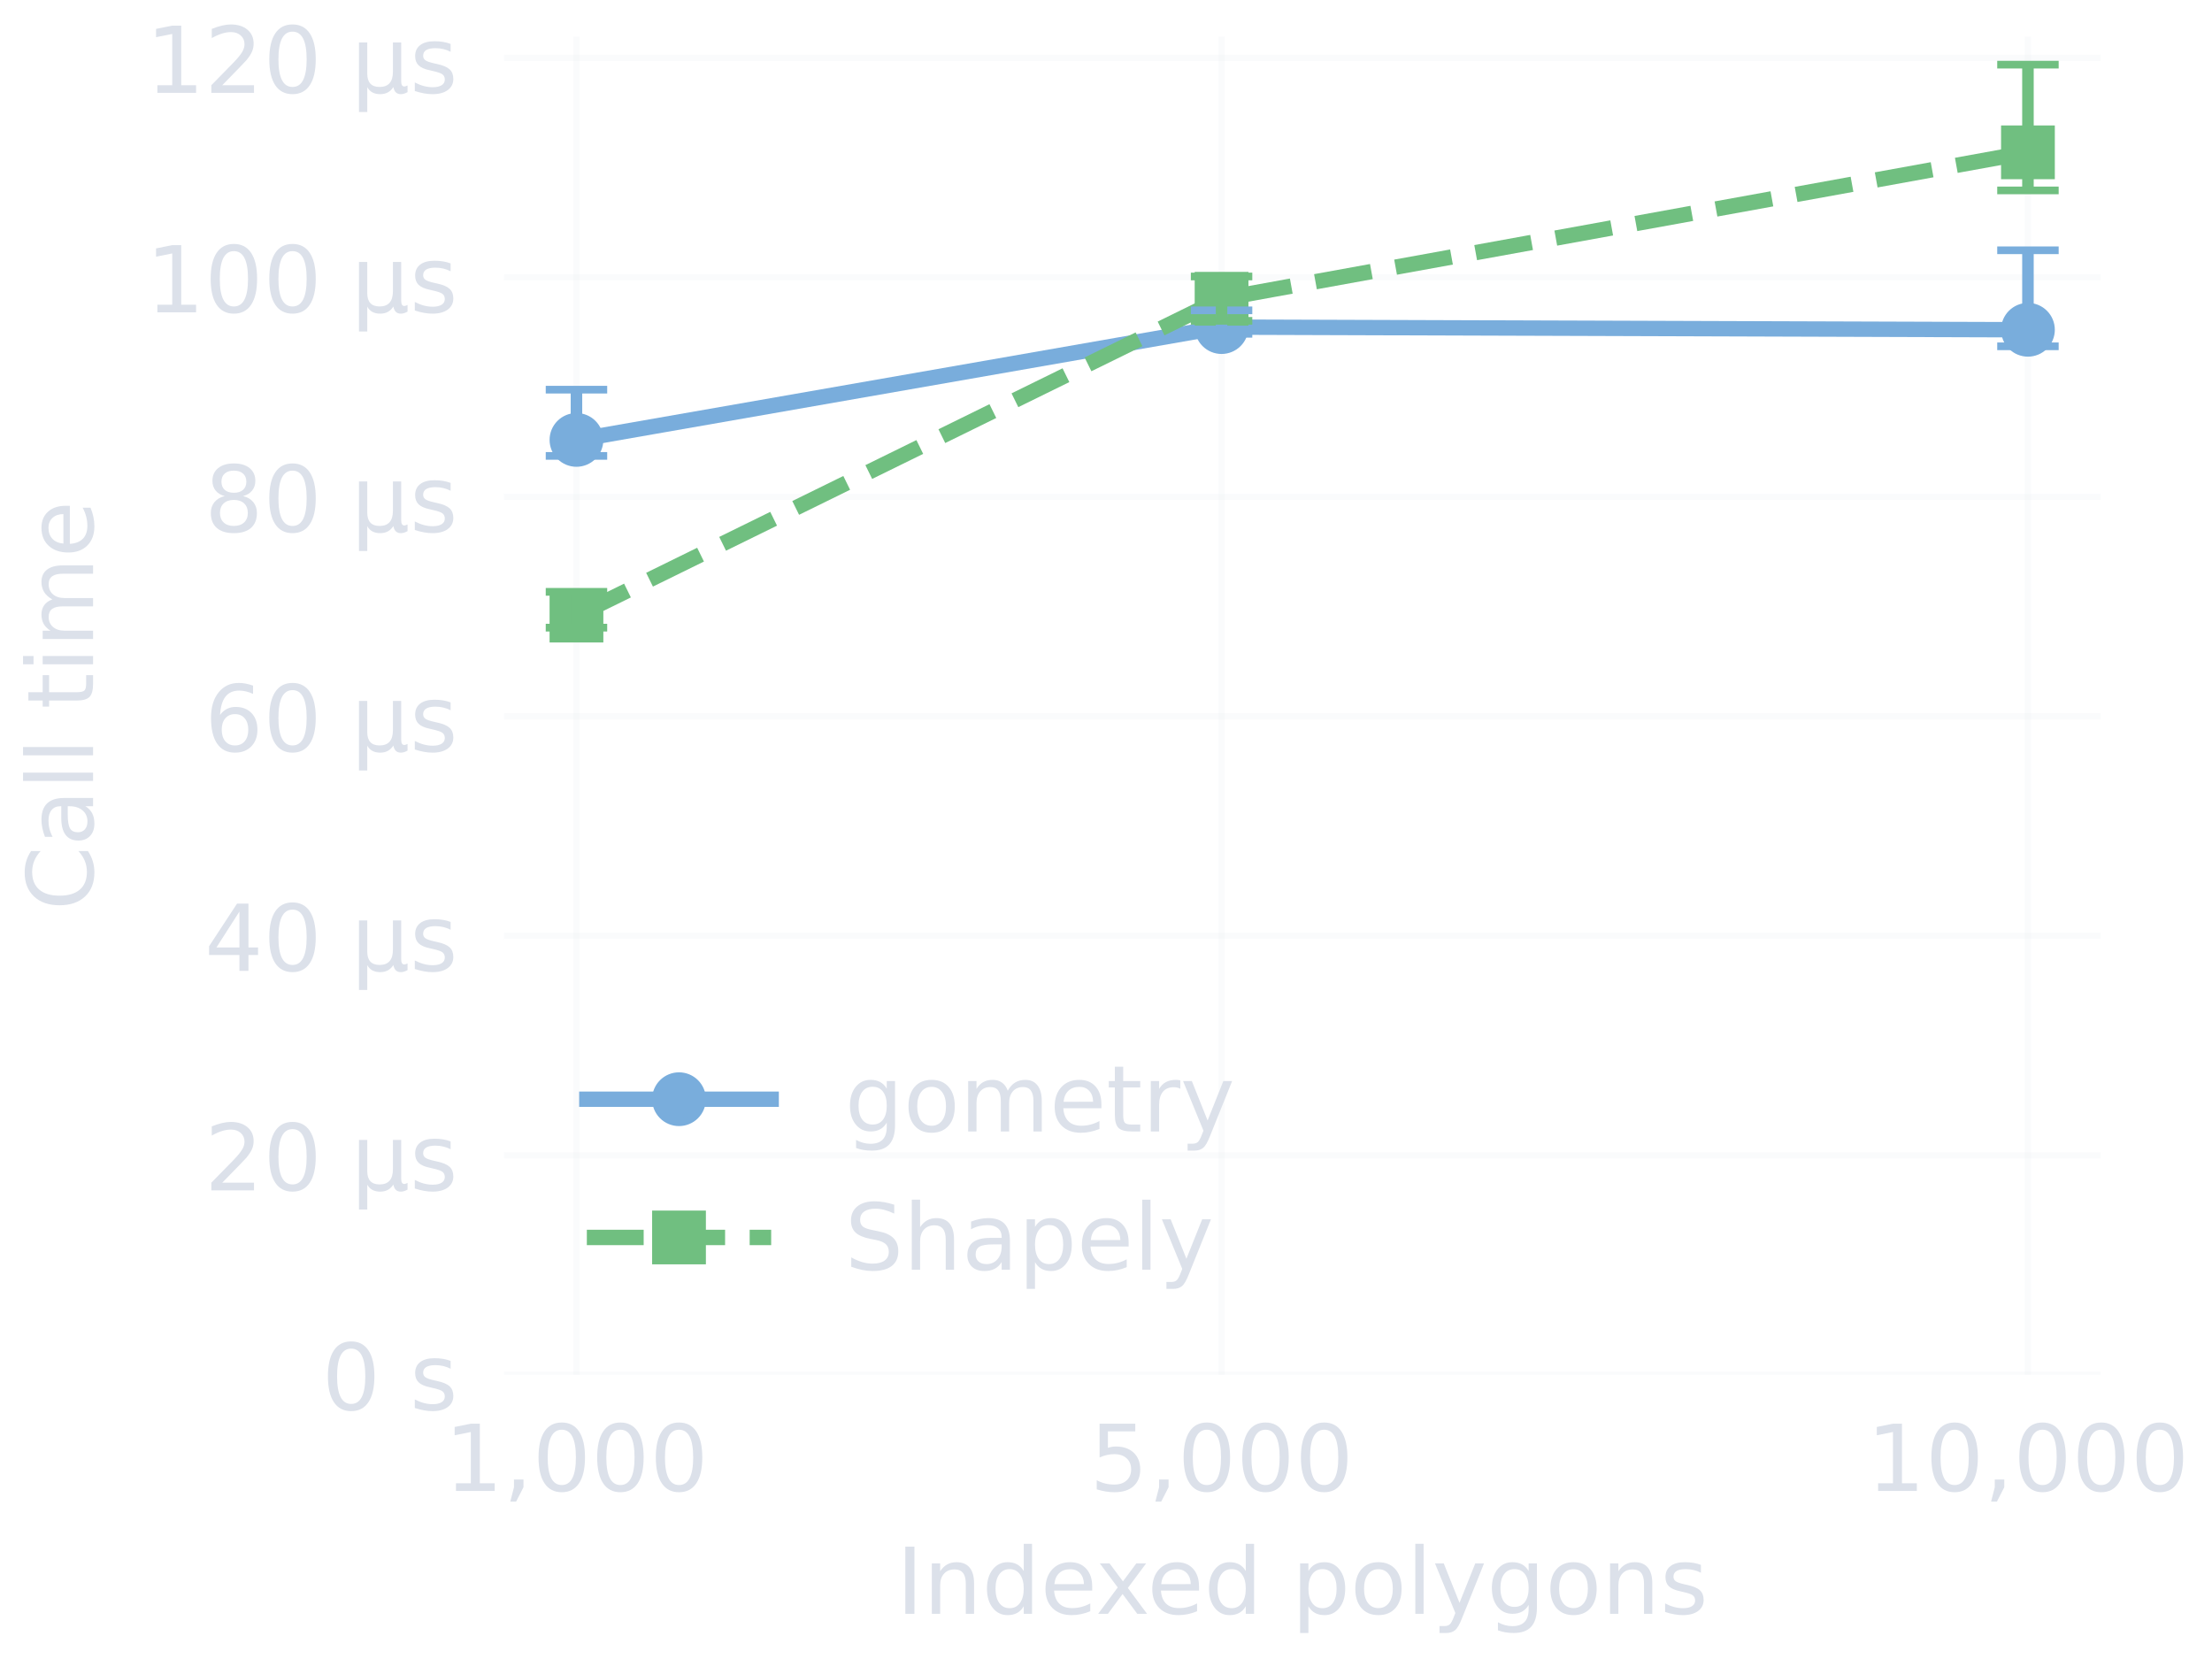
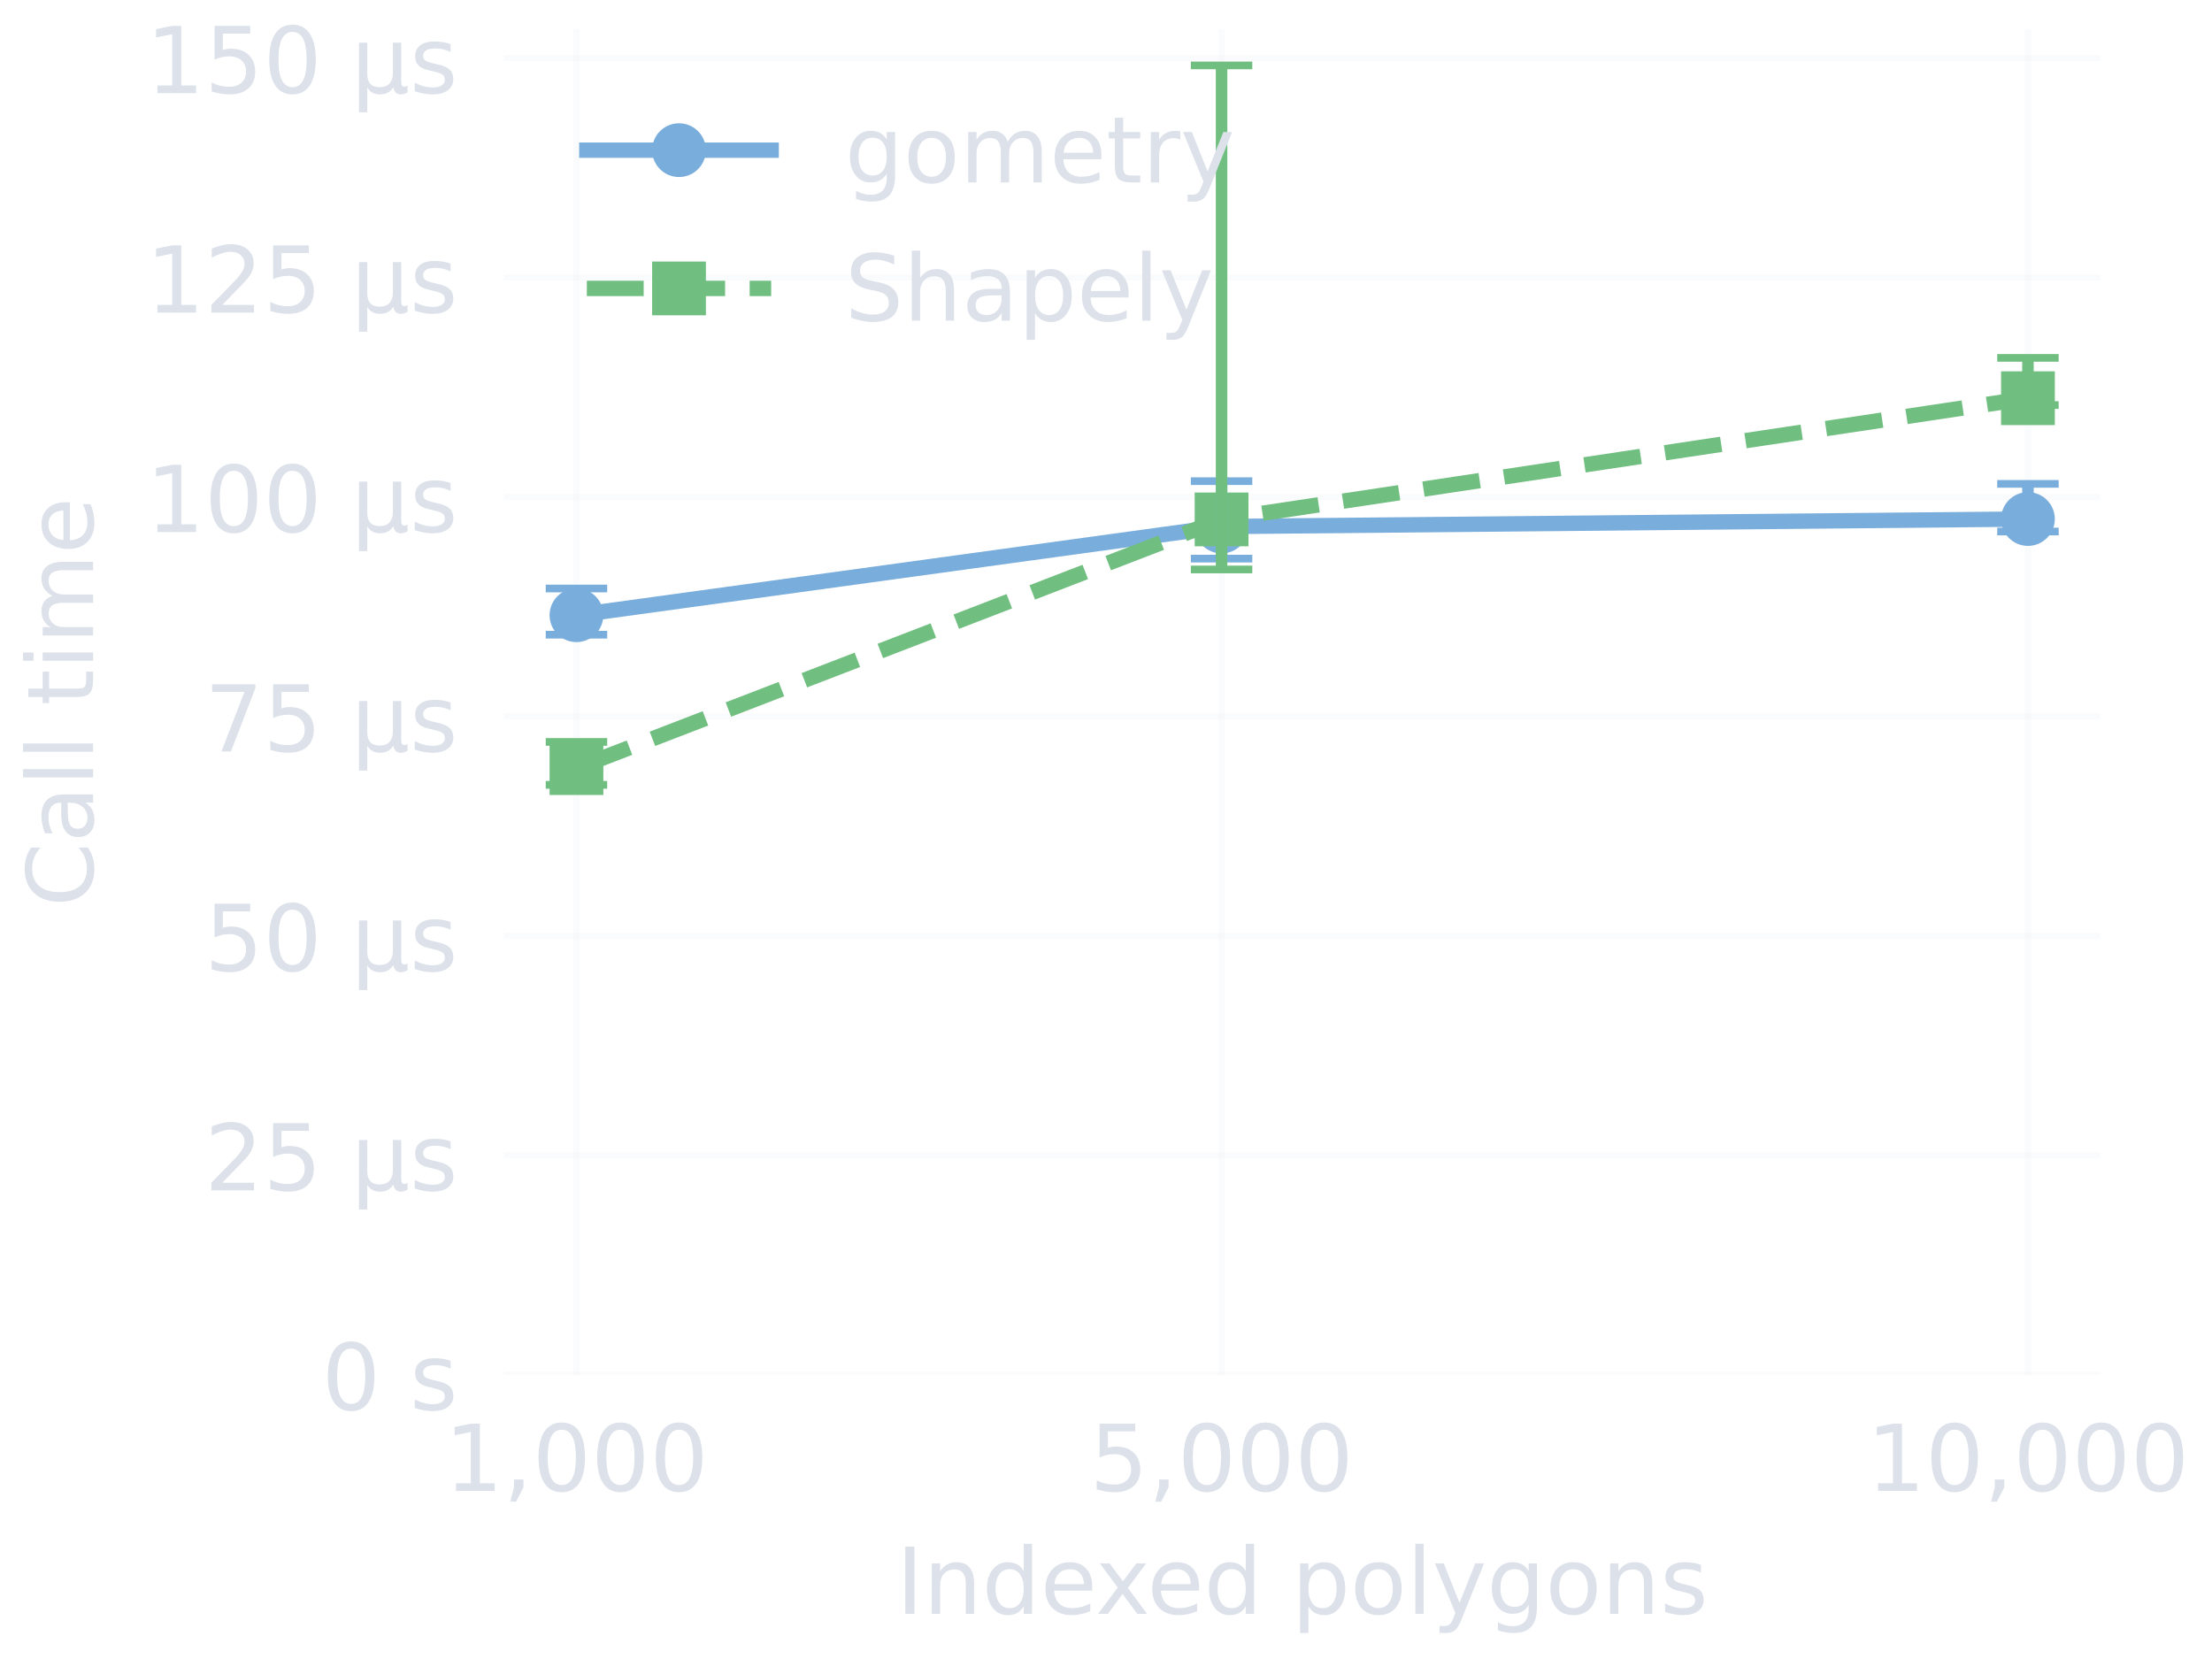
<svg xmlns="http://www.w3.org/2000/svg" xmlns:xlink="http://www.w3.org/1999/xlink" width="288pt" height="216pt" viewBox="0 0 288 216" version="1.1">
  <defs>
    <style type="text/css">*{stroke-linejoin: round; stroke-linecap: butt}</style>
  </defs>
  <g id="figure_1">
    <g id="patch_1">
      <path d="M 0 216 L 288 216 L 288 0 L 0 0 L 0 216 z " style="fill: none" />
    </g>
    <g id="axes_1">
      <g id="patch_2">
-         <path d="M 65.606 178.999 L 273.485 178.999 L 273.485 4.752 L 65.606 4.752 L 65.606 178.999 z " style="fill: none" />
+         <path d="M 65.606 178.999 L 273.485 178.999 L 273.485 3.833 L 65.606 3.833 L 65.606 178.999 z " style="fill: none" />
      </g>
      <g id="matplotlib.axis_1">
        <g id="xtick_1">
          <g id="line2d_1">
-             <path d="M 75.055 178.999 L 75.055 4.752 " clip-path="url(#pf266d8377e)" style="fill: none; stroke: #dce1ea; stroke-opacity: 0.16; stroke-width: 0.8; stroke-linecap: square" />
+             <path d="M 75.055 178.999 L 75.055 3.833 " clip-path="url(#p532fdcfb45)" style="fill: none; stroke: #dce1ea; stroke-opacity: 0.16; stroke-width: 0.8; stroke-linecap: square" />
          </g>
          <g id="line2d_2" />
          <g id="text_1">
            <g style="fill: #dce1ea" transform="translate(57.87833 194.116) scale(0.12 -0.12)">
              <defs>
                <path id="DejaVuSans-14" d="M 794 531 L 1825 531 L 1825 4091 L 703 3866 L 703 4441 L 1819 4666 L 2450 4666 L 2450 531 L 3481 531 L 3481 0 L 794 0 L 794 531 z " transform="scale(0.015625)" />
                <path id="DejaVuSans-f" d="M 750 794 L 1409 794 L 1409 256 L 897 -744 L 494 -744 L 750 256 L 750 794 z " transform="scale(0.015625)" />
                <path id="DejaVuSans-13" d="M 2034 4250 Q 1547 4250 1301 3770 Q 1056 3291 1056 2328 Q 1056 1369 1301 889 Q 1547 409 2034 409 Q 2525 409 2770 889 Q 3016 1369 3016 2328 Q 3016 3291 2770 3770 Q 2525 4250 2034 4250 z M 2034 4750 Q 2819 4750 3233 4129 Q 3647 3509 3647 2328 Q 3647 1150 3233 529 Q 2819 -91 2034 -91 Q 1250 -91 836 529 Q 422 1150 422 2328 Q 422 3509 836 4129 Q 1250 4750 2034 4750 z " transform="scale(0.015625)" />
              </defs>
              <use xlink:href="#DejaVuSans-14" />
              <use xlink:href="#DejaVuSans-f" transform="translate(63.625 0)" />
              <use xlink:href="#DejaVuSans-13" transform="translate(95.40625 0)" />
              <use xlink:href="#DejaVuSans-13" transform="translate(159.0312 0)" />
              <use xlink:href="#DejaVuSans-13" transform="translate(222.6562 0)" />
            </g>
          </g>
        </g>
        <g id="xtick_2">
          <g id="line2d_3">
-             <path d="M 159.047 178.999 L 159.047 4.752 " clip-path="url(#pf266d8377e)" style="fill: none; stroke: #dce1ea; stroke-opacity: 0.16; stroke-width: 0.8; stroke-linecap: square" />
+             <path d="M 159.047 178.999 L 159.047 3.833 " clip-path="url(#p532fdcfb45)" style="fill: none; stroke: #dce1ea; stroke-opacity: 0.16; stroke-width: 0.8; stroke-linecap: square" />
          </g>
          <g id="line2d_4" />
          <g id="text_2">
            <g style="fill: #dce1ea" transform="translate(141.8696 194.116) scale(0.12 -0.12)">
              <defs>
                <path id="DejaVuSans-18" d="M 691 4666 L 3169 4666 L 3169 4134 L 1269 4134 L 1269 2991 Q 1406 3038 1543 3061 Q 1681 3084 1819 3084 Q 2600 3084 3056 2656 Q 3513 2228 3513 1497 Q 3513 744 3044 326 Q 2575 -91 1722 -91 Q 1428 -91 1123 -41 Q 819 9 494 109 L 494 744 Q 775 591 1075 516 Q 1375 441 1709 441 Q 2250 441 2565 725 Q 2881 1009 2881 1497 Q 2881 1984 2565 2268 Q 2250 2553 1709 2553 Q 1456 2553 1204 2497 Q 953 2441 691 2322 L 691 4666 z " transform="scale(0.015625)" />
              </defs>
              <use xlink:href="#DejaVuSans-18" />
              <use xlink:href="#DejaVuSans-f" transform="translate(63.625 0)" />
              <use xlink:href="#DejaVuSans-13" transform="translate(95.40625 0)" />
              <use xlink:href="#DejaVuSans-13" transform="translate(159.0312 0)" />
              <use xlink:href="#DejaVuSans-13" transform="translate(222.6562 0)" />
            </g>
          </g>
        </g>
        <g id="xtick_3">
          <g id="line2d_5">
-             <path d="M 264.036 178.999 L 264.036 4.752 " clip-path="url(#pf266d8377e)" style="fill: none; stroke: #dce1ea; stroke-opacity: 0.16; stroke-width: 0.8; stroke-linecap: square" />
+             <path d="M 264.036 178.999 L 264.036 3.833 " clip-path="url(#p532fdcfb45)" style="fill: none; stroke: #dce1ea; stroke-opacity: 0.16; stroke-width: 0.8; stroke-linecap: square" />
          </g>
          <g id="line2d_6" />
          <g id="text_3">
            <g style="fill: #dce1ea" transform="translate(243.0413 194.116) scale(0.12 -0.12)">
              <use xlink:href="#DejaVuSans-14" />
              <use xlink:href="#DejaVuSans-13" transform="translate(63.625 0)" />
              <use xlink:href="#DejaVuSans-f" transform="translate(127.25 0)" />
              <use xlink:href="#DejaVuSans-13" transform="translate(159.0312 0)" />
              <use xlink:href="#DejaVuSans-13" transform="translate(222.6562 0)" />
              <use xlink:href="#DejaVuSans-13" transform="translate(286.2812 0)" />
            </g>
          </g>
        </g>
        <g id="text_4">
          <g style="fill: #dce1ea" transform="translate(116.6957 210.1169) scale(0.12 -0.12)">
            <defs>
              <path id="DejaVuSans-2c" d="M 628 4666 L 1259 4666 L 1259 0 L 628 0 L 628 4666 z " transform="scale(0.015625)" />
              <path id="DejaVuSans-51" d="M 3513 2113 L 3513 0 L 2938 0 L 2938 2094 Q 2938 2591 2744 2837 Q 2550 3084 2163 3084 Q 1697 3084 1428 2787 Q 1159 2491 1159 1978 L 1159 0 L 581 0 L 581 3500 L 1159 3500 L 1159 2956 Q 1366 3272 1645 3428 Q 1925 3584 2291 3584 Q 2894 3584 3203 3211 Q 3513 2838 3513 2113 z " transform="scale(0.015625)" />
              <path id="DejaVuSans-47" d="M 2906 2969 L 2906 4863 L 3481 4863 L 3481 0 L 2906 0 L 2906 525 Q 2725 213 2448 61 Q 2172 -91 1784 -91 Q 1150 -91 751 415 Q 353 922 353 1747 Q 353 2572 751 3078 Q 1150 3584 1784 3584 Q 2172 3584 2448 3432 Q 2725 3281 2906 2969 z M 947 1747 Q 947 1113 1208 752 Q 1469 391 1925 391 Q 2381 391 2643 752 Q 2906 1113 2906 1747 Q 2906 2381 2643 2742 Q 2381 3103 1925 3103 Q 1469 3103 1208 2742 Q 947 2381 947 1747 z " transform="scale(0.015625)" />
              <path id="DejaVuSans-48" d="M 3597 1894 L 3597 1613 L 953 1613 Q 991 1019 1311 708 Q 1631 397 2203 397 Q 2534 397 2845 478 Q 3156 559 3463 722 L 3463 178 Q 3153 47 2828 -22 Q 2503 -91 2169 -91 Q 1331 -91 842 396 Q 353 884 353 1716 Q 353 2575 817 3079 Q 1281 3584 2069 3584 Q 2775 3584 3186 3129 Q 3597 2675 3597 1894 z M 3022 2063 Q 3016 2534 2758 2815 Q 2500 3097 2075 3097 Q 1594 3097 1305 2825 Q 1016 2553 972 2059 L 3022 2063 z " transform="scale(0.015625)" />
              <path id="DejaVuSans-5b" d="M 3513 3500 L 2247 1797 L 3578 0 L 2900 0 L 1881 1375 L 863 0 L 184 0 L 1544 1831 L 300 3500 L 978 3500 L 1906 2253 L 2834 3500 L 3513 3500 z " transform="scale(0.015625)" />
              <path id="DejaVuSans-3" transform="scale(0.015625)" />
              <path id="DejaVuSans-53" d="M 1159 525 L 1159 -1331 L 581 -1331 L 581 3500 L 1159 3500 L 1159 2969 Q 1341 3281 1617 3432 Q 1894 3584 2278 3584 Q 2916 3584 3314 3078 Q 3713 2572 3713 1747 Q 3713 922 3314 415 Q 2916 -91 2278 -91 Q 1894 -91 1617 61 Q 1341 213 1159 525 z M 3116 1747 Q 3116 2381 2855 2742 Q 2594 3103 2138 3103 Q 1681 3103 1420 2742 Q 1159 2381 1159 1747 Q 1159 1113 1420 752 Q 1681 391 2138 391 Q 2594 391 2855 752 Q 3116 1113 3116 1747 z " transform="scale(0.015625)" />
              <path id="DejaVuSans-52" d="M 1959 3097 Q 1497 3097 1228 2736 Q 959 2375 959 1747 Q 959 1119 1226 758 Q 1494 397 1959 397 Q 2419 397 2687 759 Q 2956 1122 2956 1747 Q 2956 2369 2687 2733 Q 2419 3097 1959 3097 z M 1959 3584 Q 2709 3584 3137 3096 Q 3566 2609 3566 1747 Q 3566 888 3137 398 Q 2709 -91 1959 -91 Q 1206 -91 779 398 Q 353 888 353 1747 Q 353 2609 779 3096 Q 1206 3584 1959 3584 z " transform="scale(0.015625)" />
              <path id="DejaVuSans-4f" d="M 603 4863 L 1178 4863 L 1178 0 L 603 0 L 603 4863 z " transform="scale(0.015625)" />
              <path id="DejaVuSans-5c" d="M 2059 -325 Q 1816 -950 1584 -1140 Q 1353 -1331 966 -1331 L 506 -1331 L 506 -850 L 844 -850 Q 1081 -850 1212 -737 Q 1344 -625 1503 -206 L 1606 56 L 191 3500 L 800 3500 L 1894 763 L 2988 3500 L 3597 3500 L 2059 -325 z " transform="scale(0.015625)" />
              <path id="DejaVuSans-4a" d="M 2906 1791 Q 2906 2416 2648 2759 Q 2391 3103 1925 3103 Q 1463 3103 1205 2759 Q 947 2416 947 1791 Q 947 1169 1205 825 Q 1463 481 1925 481 Q 2391 481 2648 825 Q 2906 1169 2906 1791 z M 3481 434 Q 3481 -459 3084 -895 Q 2688 -1331 1869 -1331 Q 1566 -1331 1297 -1286 Q 1028 -1241 775 -1147 L 775 -588 Q 1028 -725 1275 -790 Q 1522 -856 1778 -856 Q 2344 -856 2625 -561 Q 2906 -266 2906 331 L 2906 616 Q 2728 306 2450 153 Q 2172 0 1784 0 Q 1141 0 747 490 Q 353 981 353 1791 Q 353 2603 747 3093 Q 1141 3584 1784 3584 Q 2172 3584 2450 3431 Q 2728 3278 2906 2969 L 2906 3500 L 3481 3500 L 3481 434 z " transform="scale(0.015625)" />
              <path id="DejaVuSans-56" d="M 2834 3397 L 2834 2853 Q 2591 2978 2328 3040 Q 2066 3103 1784 3103 Q 1356 3103 1142 2972 Q 928 2841 928 2578 Q 928 2378 1081 2264 Q 1234 2150 1697 2047 L 1894 2003 Q 2506 1872 2764 1633 Q 3022 1394 3022 966 Q 3022 478 2636 193 Q 2250 -91 1575 -91 Q 1294 -91 989 -36 Q 684 19 347 128 L 347 722 Q 666 556 975 473 Q 1284 391 1588 391 Q 1994 391 2212 530 Q 2431 669 2431 922 Q 2431 1156 2273 1281 Q 2116 1406 1581 1522 L 1381 1569 Q 847 1681 609 1914 Q 372 2147 372 2553 Q 372 3047 722 3315 Q 1072 3584 1716 3584 Q 2034 3584 2315 3537 Q 2597 3491 2834 3397 z " transform="scale(0.015625)" />
            </defs>
            <use xlink:href="#DejaVuSans-2c" />
            <use xlink:href="#DejaVuSans-51" transform="translate(29.5 0)" />
            <use xlink:href="#DejaVuSans-47" transform="translate(92.875 0)" />
            <use xlink:href="#DejaVuSans-48" transform="translate(156.3594 0)" />
            <use xlink:href="#DejaVuSans-5b" transform="translate(216.1406 0)" />
            <use xlink:href="#DejaVuSans-48" transform="translate(272.25 0)" />
            <use xlink:href="#DejaVuSans-47" transform="translate(333.7812 0)" />
            <use xlink:href="#DejaVuSans-3" transform="translate(397.2656 0)" />
            <use xlink:href="#DejaVuSans-53" transform="translate(429.0469 0)" />
            <use xlink:href="#DejaVuSans-52" transform="translate(492.5312 0)" />
            <use xlink:href="#DejaVuSans-4f" transform="translate(553.7188 0)" />
            <use xlink:href="#DejaVuSans-5c" transform="translate(581.5 0)" />
            <use xlink:href="#DejaVuSans-4a" transform="translate(640.6875 0)" />
            <use xlink:href="#DejaVuSans-52" transform="translate(704.1719 0)" />
            <use xlink:href="#DejaVuSans-51" transform="translate(765.3594 0)" />
            <use xlink:href="#DejaVuSans-56" transform="translate(828.7344 0)" />
          </g>
        </g>
      </g>
      <g id="matplotlib.axis_2">
        <g id="ytick_1">
          <g id="line2d_7">
-             <path d="M 65.606 178.999 L 273.485 178.999 " clip-path="url(#pf266d8377e)" style="fill: none; stroke: #dce1ea; stroke-opacity: 0.16; stroke-width: 0.8; stroke-linecap: square" />
+             <path d="M 65.606 178.999 L 273.485 178.999 " clip-path="url(#p532fdcfb45)" style="fill: none; stroke: #dce1ea; stroke-opacity: 0.16; stroke-width: 0.8; stroke-linecap: square" />
          </g>
          <g id="line2d_8" />
          <g id="text_5">
            <g style="fill: #dce1ea" transform="translate(41.90618 183.5574) scale(0.12 -0.12)">
              <use xlink:href="#DejaVuSans-13" />
              <use xlink:href="#DejaVuSans-3" transform="translate(63.625 0)" />
              <use xlink:href="#DejaVuSans-56" transform="translate(95.40625 0)" />
            </g>
          </g>
        </g>
        <g id="ytick_2">
          <g id="line2d_9">
-             <path d="M 65.606 150.421 L 273.485 150.421 " clip-path="url(#pf266d8377e)" style="fill: none; stroke: #dce1ea; stroke-opacity: 0.16; stroke-width: 0.8; stroke-linecap: square" />
+             <path d="M 65.606 150.426 L 273.485 150.426 " clip-path="url(#p532fdcfb45)" style="fill: none; stroke: #dce1ea; stroke-opacity: 0.16; stroke-width: 0.8; stroke-linecap: square" />
          </g>
          <g id="line2d_10" />
          <g id="text_6">
-             <g style="fill: #dce1ea" transform="translate(26.63618 154.9794) scale(0.12 -0.12)">
+             <g style="fill: #dce1ea" transform="translate(26.63618 154.9847) scale(0.12 -0.12)">
              <defs>
                <path id="DejaVuSans-15" d="M 1228 531 L 3431 531 L 3431 0 L 469 0 L 469 531 Q 828 903 1448 1529 Q 2069 2156 2228 2338 Q 2531 2678 2651 2914 Q 2772 3150 2772 3378 Q 2772 3750 2511 3984 Q 2250 4219 1831 4219 Q 1534 4219 1204 4116 Q 875 4013 500 3803 L 500 4441 Q 881 4594 1212 4672 Q 1544 4750 1819 4750 Q 2544 4750 2975 4387 Q 3406 4025 3406 3419 Q 3406 3131 3298 2873 Q 3191 2616 2906 2266 Q 2828 2175 2409 1742 Q 1991 1309 1228 531 z " transform="scale(0.015625)" />
                <path id="DejaVuSans-77" d="M 544 -1331 L 544 3500 L 1119 3500 L 1119 1325 Q 1119 872 1334 640 Q 1550 409 1972 409 Q 2434 409 2667 671 Q 2900 934 2900 1459 L 2900 3500 L 3475 3500 L 3475 806 Q 3475 619 3529 530 Q 3584 441 3700 441 Q 3728 441 3778 458 Q 3828 475 3916 513 L 3916 50 Q 3788 -22 3673 -56 Q 3559 -91 3450 -91 Q 3234 -91 3106 31 Q 2978 153 2931 403 Q 2775 156 2548 32 Q 2322 -91 2016 -91 Q 1697 -91 1473 31 Q 1250 153 1119 397 L 1119 -1331 L 544 -1331 z " transform="scale(0.015625)" />
              </defs>
              <use xlink:href="#DejaVuSans-15" />
+               <use xlink:href="#DejaVuSans-18" transform="translate(63.625 0)" />
+               <use xlink:href="#DejaVuSans-3" transform="translate(127.25 0)" />
+               <use xlink:href="#DejaVuSans-77" transform="translate(159.0312 0)" />
+               <use xlink:href="#DejaVuSans-56" transform="translate(222.6562 0)" />
+             </g>
+           </g>
+         </g>
+         <g id="ytick_3">
+           <g id="line2d_11">
+             <path d="M 65.606 121.853 L 273.485 121.853 " clip-path="url(#p532fdcfb45)" style="fill: none; stroke: #dce1ea; stroke-opacity: 0.16; stroke-width: 0.8; stroke-linecap: square" />
+           </g>
+           <g id="line2d_12" />
+           <g id="text_7">
+             <g style="fill: #dce1ea" transform="translate(26.63618 126.4121) scale(0.12 -0.12)">
+               <use xlink:href="#DejaVuSans-18" />
              <use xlink:href="#DejaVuSans-13" transform="translate(63.625 0)" />
              <use xlink:href="#DejaVuSans-3" transform="translate(127.25 0)" />
              <use xlink:href="#DejaVuSans-77" transform="translate(159.0312 0)" />
              <use xlink:href="#DejaVuSans-56" transform="translate(222.6562 0)" />
            </g>
          </g>
        </g>
-         <g id="ytick_3">
-           <g id="line2d_11">
-             <path d="M 65.606 121.843 L 273.485 121.843 " clip-path="url(#pf266d8377e)" style="fill: none; stroke: #dce1ea; stroke-opacity: 0.16; stroke-width: 0.8; stroke-linecap: square" />
-           </g>
-           <g id="line2d_12" />
-           <g id="text_7">
-             <g style="fill: #dce1ea" transform="translate(26.63618 126.4014) scale(0.12 -0.12)">
+         <g id="ytick_4">
+           <g id="line2d_13">
+             <path d="M 65.606 93.281 L 273.485 93.281 " clip-path="url(#p532fdcfb45)" style="fill: none; stroke: #dce1ea; stroke-opacity: 0.16; stroke-width: 0.8; stroke-linecap: square" />
+           </g>
+           <g id="line2d_14" />
+           <g id="text_8">
+             <g style="fill: #dce1ea" transform="translate(26.63618 97.83939) scale(0.12 -0.12)">
              <defs>
-                 <path id="DejaVuSans-17" d="M 2419 4116 L 825 1625 L 2419 1625 L 2419 4116 z M 2253 4666 L 3047 4666 L 3047 1625 L 3713 1625 L 3713 1100 L 3047 1100 L 3047 0 L 2419 0 L 2419 1100 L 313 1100 L 313 1709 L 2253 4666 z " transform="scale(0.015625)" />
+                 <path id="DejaVuSans-1a" d="M 525 4666 L 3525 4666 L 3525 4397 L 1831 0 L 1172 0 L 2766 4134 L 525 4134 L 525 4666 z " transform="scale(0.015625)" />
              </defs>
-               <use xlink:href="#DejaVuSans-17" />
-               <use xlink:href="#DejaVuSans-13" transform="translate(63.625 0)" />
+               <use xlink:href="#DejaVuSans-1a" />
+               <use xlink:href="#DejaVuSans-18" transform="translate(63.625 0)" />
              <use xlink:href="#DejaVuSans-3" transform="translate(127.25 0)" />
              <use xlink:href="#DejaVuSans-77" transform="translate(159.0312 0)" />
              <use xlink:href="#DejaVuSans-56" transform="translate(222.6562 0)" />
            </g>
          </g>
        </g>
-         <g id="ytick_4">
-           <g id="line2d_13">
-             <path d="M 65.606 93.265 L 273.485 93.265 " clip-path="url(#pf266d8377e)" style="fill: none; stroke: #dce1ea; stroke-opacity: 0.16; stroke-width: 0.8; stroke-linecap: square" />
-           </g>
-           <g id="line2d_14" />
-           <g id="text_8">
-             <g style="fill: #dce1ea" transform="translate(26.63618 97.82345) scale(0.12 -0.12)">
-               <defs>
-                 <path id="DejaVuSans-19" d="M 2113 2584 Q 1688 2584 1439 2293 Q 1191 2003 1191 1497 Q 1191 994 1439 701 Q 1688 409 2113 409 Q 2538 409 2786 701 Q 3034 994 3034 1497 Q 3034 2003 2786 2293 Q 2538 2584 2113 2584 z M 3366 4563 L 3366 3988 Q 3128 4100 2886 4159 Q 2644 4219 2406 4219 Q 1781 4219 1451 3797 Q 1122 3375 1075 2522 Q 1259 2794 1537 2939 Q 1816 3084 2150 3084 Q 2853 3084 3261 2657 Q 3669 2231 3669 1497 Q 3669 778 3244 343 Q 2819 -91 2113 -91 Q 1303 -91 875 529 Q 447 1150 447 2328 Q 447 3434 972 4092 Q 1497 4750 2381 4750 Q 2619 4750 2861 4703 Q 3103 4656 3366 4563 z " transform="scale(0.015625)" />
-               </defs>
-               <use xlink:href="#DejaVuSans-19" />
-               <use xlink:href="#DejaVuSans-13" transform="translate(63.625 0)" />
-               <use xlink:href="#DejaVuSans-3" transform="translate(127.25 0)" />
-               <use xlink:href="#DejaVuSans-77" transform="translate(159.0312 0)" />
-               <use xlink:href="#DejaVuSans-56" transform="translate(222.6562 0)" />
-             </g>
-           </g>
-         </g>
        <g id="ytick_5">
          <g id="line2d_15">
-             <path d="M 65.606 64.687 L 273.485 64.687 " clip-path="url(#pf266d8377e)" style="fill: none; stroke: #dce1ea; stroke-opacity: 0.16; stroke-width: 0.8; stroke-linecap: square" />
+             <path d="M 65.606 64.708 L 273.485 64.708 " clip-path="url(#p532fdcfb45)" style="fill: none; stroke: #dce1ea; stroke-opacity: 0.16; stroke-width: 0.8; stroke-linecap: square" />
          </g>
          <g id="line2d_16" />
          <g id="text_9">
-             <g style="fill: #dce1ea" transform="translate(26.63618 69.24546) scale(0.12 -0.12)">
-               <defs>
-                 <path id="DejaVuSans-1b" d="M 2034 2216 Q 1584 2216 1326 1975 Q 1069 1734 1069 1313 Q 1069 891 1326 650 Q 1584 409 2034 409 Q 2484 409 2743 651 Q 3003 894 3003 1313 Q 3003 1734 2745 1975 Q 2488 2216 2034 2216 z M 1403 2484 Q 997 2584 770 2862 Q 544 3141 544 3541 Q 544 4100 942 4425 Q 1341 4750 2034 4750 Q 2731 4750 3128 4425 Q 3525 4100 3525 3541 Q 3525 3141 3298 2862 Q 3072 2584 2669 2484 Q 3125 2378 3379 2068 Q 3634 1759 3634 1313 Q 3634 634 3220 271 Q 2806 -91 2034 -91 Q 1263 -91 848 271 Q 434 634 434 1313 Q 434 1759 690 2068 Q 947 2378 1403 2484 z M 1172 3481 Q 1172 3119 1398 2916 Q 1625 2713 2034 2713 Q 2441 2713 2670 2916 Q 2900 3119 2900 3481 Q 2900 3844 2670 4047 Q 2441 4250 2034 4250 Q 1625 4250 1398 4047 Q 1172 3844 1172 3481 z " transform="scale(0.015625)" />
-               </defs>
-               <use xlink:href="#DejaVuSans-1b" />
-               <use xlink:href="#DejaVuSans-13" transform="translate(63.625 0)" />
-               <use xlink:href="#DejaVuSans-3" transform="translate(127.25 0)" />
-               <use xlink:href="#DejaVuSans-77" transform="translate(159.0312 0)" />
-               <use xlink:href="#DejaVuSans-56" transform="translate(222.6562 0)" />
-             </g>
-           </g>
-         </g>
-         <g id="ytick_6">
-           <g id="line2d_17">
-             <path d="M 65.606 36.109 L 273.485 36.109 " clip-path="url(#pf266d8377e)" style="fill: none; stroke: #dce1ea; stroke-opacity: 0.16; stroke-width: 0.8; stroke-linecap: square" />
-           </g>
-           <g id="line2d_18" />
-           <g id="text_10">
-             <g style="fill: #dce1ea" transform="translate(19.00118 40.66748) scale(0.12 -0.12)">
+             <g style="fill: #dce1ea" transform="translate(19.00118 69.26671) scale(0.12 -0.12)">
              <use xlink:href="#DejaVuSans-14" />
              <use xlink:href="#DejaVuSans-13" transform="translate(63.625 0)" />
              <use xlink:href="#DejaVuSans-13" transform="translate(127.25 0)" />
              <use xlink:href="#DejaVuSans-3" transform="translate(190.875 0)" />
              <use xlink:href="#DejaVuSans-77" transform="translate(222.6562 0)" />
              <use xlink:href="#DejaVuSans-56" transform="translate(286.2812 0)" />
            </g>
          </g>
        </g>
+         <g id="ytick_6">
+           <g id="line2d_17">
+             <path d="M 65.606 36.135 L 273.485 36.135 " clip-path="url(#p532fdcfb45)" style="fill: none; stroke: #dce1ea; stroke-opacity: 0.16; stroke-width: 0.8; stroke-linecap: square" />
+           </g>
+           <g id="line2d_18" />
+           <g id="text_10">
+             <g style="fill: #dce1ea" transform="translate(19.00118 40.69403) scale(0.12 -0.12)">
+               <use xlink:href="#DejaVuSans-14" />
+               <use xlink:href="#DejaVuSans-15" transform="translate(63.625 0)" />
+               <use xlink:href="#DejaVuSans-18" transform="translate(127.25 0)" />
+               <use xlink:href="#DejaVuSans-3" transform="translate(190.875 0)" />
+               <use xlink:href="#DejaVuSans-77" transform="translate(222.6562 0)" />
+               <use xlink:href="#DejaVuSans-56" transform="translate(286.2812 0)" />
+             </g>
+           </g>
+         </g>
        <g id="ytick_7">
          <g id="line2d_19">
-             <path d="M 65.606 7.531 L 273.485 7.531 " clip-path="url(#pf266d8377e)" style="fill: none; stroke: #dce1ea; stroke-opacity: 0.16; stroke-width: 0.8; stroke-linecap: square" />
+             <path d="M 65.606 7.563 L 273.485 7.563 " clip-path="url(#p532fdcfb45)" style="fill: none; stroke: #dce1ea; stroke-opacity: 0.16; stroke-width: 0.8; stroke-linecap: square" />
          </g>
          <g id="line2d_20" />
          <g id="text_11">
-             <g style="fill: #dce1ea" transform="translate(19.00118 12.08949) scale(0.12 -0.12)">
-               <use xlink:href="#DejaVuSans-14" />
-               <use xlink:href="#DejaVuSans-15" transform="translate(63.625 0)" />
+             <g style="fill: #dce1ea" transform="translate(19.00118 12.12135) scale(0.12 -0.12)">
+               <use xlink:href="#DejaVuSans-14" />
+               <use xlink:href="#DejaVuSans-18" transform="translate(63.625 0)" />
              <use xlink:href="#DejaVuSans-13" transform="translate(127.25 0)" />
              <use xlink:href="#DejaVuSans-3" transform="translate(190.875 0)" />
              <use xlink:href="#DejaVuSans-77" transform="translate(222.6562 0)" />
              <use xlink:href="#DejaVuSans-56" transform="translate(286.2812 0)" />
            </g>
          </g>
        </g>
        <g id="text_12">
-           <g style="fill: #dce1ea" transform="translate(12.11837 118.5381) rotate(-90) scale(0.12 -0.12)">
+           <g style="fill: #dce1ea" transform="translate(12.11837 118.0783) rotate(-90) scale(0.12 -0.12)">
            <defs>
              <path id="DejaVuSans-26" d="M 4122 4306 L 4122 3641 Q 3803 3938 3442 4084 Q 3081 4231 2675 4231 Q 1875 4231 1450 3742 Q 1025 3253 1025 2328 Q 1025 1406 1450 917 Q 1875 428 2675 428 Q 3081 428 3442 575 Q 3803 722 4122 1019 L 4122 359 Q 3791 134 3420 21 Q 3050 -91 2638 -91 Q 1578 -91 968 557 Q 359 1206 359 2328 Q 359 3453 968 4101 Q 1578 4750 2638 4750 Q 3056 4750 3426 4639 Q 3797 4528 4122 4306 z " transform="scale(0.015625)" />
              <path id="DejaVuSans-44" d="M 2194 1759 Q 1497 1759 1228 1600 Q 959 1441 959 1056 Q 959 750 1161 570 Q 1363 391 1709 391 Q 2188 391 2477 730 Q 2766 1069 2766 1631 L 2766 1759 L 2194 1759 z M 3341 1997 L 3341 0 L 2766 0 L 2766 531 Q 2569 213 2275 61 Q 1981 -91 1556 -91 Q 1019 -91 701 211 Q 384 513 384 1019 Q 384 1609 779 1909 Q 1175 2209 1959 2209 L 2766 2209 L 2766 2266 Q 2766 2663 2505 2880 Q 2244 3097 1772 3097 Q 1472 3097 1187 3025 Q 903 2953 641 2809 L 641 3341 Q 956 3463 1253 3523 Q 1550 3584 1831 3584 Q 2591 3584 2966 3190 Q 3341 2797 3341 1997 z " transform="scale(0.015625)" />
              <path id="DejaVuSans-57" d="M 1172 4494 L 1172 3500 L 2356 3500 L 2356 3053 L 1172 3053 L 1172 1153 Q 1172 725 1289 603 Q 1406 481 1766 481 L 2356 481 L 2356 0 L 1766 0 Q 1100 0 847 248 Q 594 497 594 1153 L 594 3053 L 172 3053 L 172 3500 L 594 3500 L 594 4494 L 1172 4494 z " transform="scale(0.015625)" />
              <path id="DejaVuSans-4c" d="M 603 3500 L 1178 3500 L 1178 0 L 603 0 L 603 3500 z M 603 4863 L 1178 4863 L 1178 4134 L 603 4134 L 603 4863 z " transform="scale(0.015625)" />
              <path id="DejaVuSans-50" d="M 3328 2828 Q 3544 3216 3844 3400 Q 4144 3584 4550 3584 Q 5097 3584 5394 3201 Q 5691 2819 5691 2113 L 5691 0 L 5113 0 L 5113 2094 Q 5113 2597 4934 2840 Q 4756 3084 4391 3084 Q 3944 3084 3684 2787 Q 3425 2491 3425 1978 L 3425 0 L 2847 0 L 2847 2094 Q 2847 2600 2669 2842 Q 2491 3084 2119 3084 Q 1678 3084 1418 2786 Q 1159 2488 1159 1978 L 1159 0 L 581 0 L 581 3500 L 1159 3500 L 1159 2956 Q 1356 3278 1631 3431 Q 1906 3584 2284 3584 Q 2666 3584 2933 3390 Q 3200 3197 3328 2828 z " transform="scale(0.015625)" />
            </defs>
            <use xlink:href="#DejaVuSans-26" />
            <use xlink:href="#DejaVuSans-44" transform="translate(69.82812 0)" />
            <use xlink:href="#DejaVuSans-4f" transform="translate(131.1094 0)" />
            <use xlink:href="#DejaVuSans-4f" transform="translate(158.8906 0)" />
            <use xlink:href="#DejaVuSans-3" transform="translate(186.6719 0)" />
            <use xlink:href="#DejaVuSans-57" transform="translate(218.4531 0)" />
            <use xlink:href="#DejaVuSans-4c" transform="translate(257.6562 0)" />
            <use xlink:href="#DejaVuSans-50" transform="translate(285.4375 0)" />
            <use xlink:href="#DejaVuSans-48" transform="translate(382.8438 0)" />
          </g>
        </g>
      </g>
      <g id="line2d_21">
-         <path d="M 75.055 57.275 L 159.047 42.587 L 264.036 42.936 " clip-path="url(#pf266d8377e)" style="fill: none; stroke: #79addc; stroke-width: 2; stroke-linecap: square" />
+         <path d="M 75.055 80.1 L 159.047 68.556 L 264.036 67.575 " clip-path="url(#p532fdcfb45)" style="fill: none; stroke: #79addc; stroke-width: 2; stroke-linecap: square" />
        <defs>
          <path id="mc495885b15" d="M 0 3 C 0.796 3 1.559 2.684 2.121 2.121 C 2.684 1.559 3 0.796 3 0 C 3 -0.796 2.684 -1.559 2.121 -2.121 C 1.559 -2.684 0.796 -3 0 -3 C -0.796 -3 -1.559 -2.684 -2.121 -2.121 C -2.684 -1.559 -3 -0.796 -3 0 C -3 0.796 -2.684 1.559 -2.121 2.121 C -1.559 2.684 -0.796 3 0 3 z " style="stroke: #79addc" />
        </defs>
-         <g clip-path="url(#pf266d8377e)">
-           <use xlink:href="#mc495885b15" x="75.055" y="57.275" style="fill: #79addc; stroke: #79addc" />
-           <use xlink:href="#mc495885b15" x="159.047" y="42.587" style="fill: #79addc; stroke: #79addc" />
-           <use xlink:href="#mc495885b15" x="264.036" y="42.936" style="fill: #79addc; stroke: #79addc" />
+         <g clip-path="url(#p532fdcfb45)">
+           <use xlink:href="#mc495885b15" x="75.055" y="80.1" style="fill: #79addc; stroke: #79addc" />
+           <use xlink:href="#mc495885b15" x="159.047" y="68.556" style="fill: #79addc; stroke: #79addc" />
+           <use xlink:href="#mc495885b15" x="264.036" y="67.575" style="fill: #79addc; stroke: #79addc" />
        </g>
      </g>
      <g id="line2d_22">
-         <path d="M 75.055 80.149 L 159.047 38.899 L 264.036 19.834 " clip-path="url(#pf266d8377e)" style="fill: none; stroke-dasharray: 7.4,3.2; stroke-dashoffset: 0; stroke: #70bf80; stroke-width: 2" />
+         <path d="M 75.055 100.006 L 159.047 67.627 L 264.036 51.847 " clip-path="url(#p532fdcfb45)" style="fill: none; stroke-dasharray: 7.4,3.2; stroke-dashoffset: 0; stroke: #70bf80; stroke-width: 2" />
        <defs>
          <path id="m3add8ec235" d="M -3 3 L 3 3 L 3 -3 L -3 -3 z " style="stroke: #70bf80; stroke-linejoin: miter" />
        </defs>
-         <g clip-path="url(#pf266d8377e)">
-           <use xlink:href="#m3add8ec235" x="75.055" y="80.149" style="fill: #70bf80; stroke: #70bf80; stroke-linejoin: miter" />
-           <use xlink:href="#m3add8ec235" x="159.047" y="38.899" style="fill: #70bf80; stroke: #70bf80; stroke-linejoin: miter" />
-           <use xlink:href="#m3add8ec235" x="264.036" y="19.834" style="fill: #70bf80; stroke: #70bf80; stroke-linejoin: miter" />
+         <g clip-path="url(#p532fdcfb45)">
+           <use xlink:href="#m3add8ec235" x="75.055" y="100.006" style="fill: #70bf80; stroke: #70bf80; stroke-linejoin: miter" />
+           <use xlink:href="#m3add8ec235" x="159.047" y="67.627" style="fill: #70bf80; stroke: #70bf80; stroke-linejoin: miter" />
+           <use xlink:href="#m3add8ec235" x="264.036" y="51.847" style="fill: #70bf80; stroke: #70bf80; stroke-linejoin: miter" />
        </g>
      </g>
      <g id="LineCollection_1">
-         <path d="M 75.055 59.36 L 75.055 50.731 " clip-path="url(#pf266d8377e)" style="fill: none; stroke: #79addc; stroke-width: 1.5" />
+         <path d="M 75.055 82.638 L 75.055 76.624 " clip-path="url(#p532fdcfb45)" style="fill: none; stroke: #79addc; stroke-width: 1.5" />
      </g>
      <g id="line2d_23">
        <defs>
          <path id="m60857985ae" d="M 4 0 L -4 -0 " style="stroke: #79addc" />
        </defs>
-         <g clip-path="url(#pf266d8377e)">
-           <use xlink:href="#m60857985ae" x="75.055" y="59.36" style="fill: #79addc; stroke: #79addc" />
+         <g clip-path="url(#p532fdcfb45)">
+           <use xlink:href="#m60857985ae" x="75.055" y="82.638" style="fill: #79addc; stroke: #79addc" />
        </g>
      </g>
      <g id="line2d_24">
-         <g clip-path="url(#pf266d8377e)">
-           <use xlink:href="#m60857985ae" x="75.055" y="50.731" style="fill: #79addc; stroke: #79addc" />
+         <g clip-path="url(#p532fdcfb45)">
+           <use xlink:href="#m60857985ae" x="75.055" y="76.624" style="fill: #79addc; stroke: #79addc" />
        </g>
      </g>
      <g id="LineCollection_2">
-         <path d="M 159.047 43.459 L 159.047 40.406 " clip-path="url(#pf266d8377e)" style="fill: none; stroke: #79addc; stroke-width: 1.5" />
+         <path d="M 159.047 72.728 L 159.047 62.644 " clip-path="url(#p532fdcfb45)" style="fill: none; stroke: #79addc; stroke-width: 1.5" />
      </g>
      <g id="line2d_25">
-         <g clip-path="url(#pf266d8377e)">
-           <use xlink:href="#m60857985ae" x="159.047" y="43.459" style="fill: #79addc; stroke: #79addc" />
+         <g clip-path="url(#p532fdcfb45)">
+           <use xlink:href="#m60857985ae" x="159.047" y="72.728" style="fill: #79addc; stroke: #79addc" />
        </g>
      </g>
      <g id="line2d_26">
-         <g clip-path="url(#pf266d8377e)">
-           <use xlink:href="#m60857985ae" x="159.047" y="40.406" style="fill: #79addc; stroke: #79addc" />
+         <g clip-path="url(#p532fdcfb45)">
+           <use xlink:href="#m60857985ae" x="159.047" y="62.644" style="fill: #79addc; stroke: #79addc" />
        </g>
      </g>
      <g id="LineCollection_3">
-         <path d="M 264.036 45.09 L 264.036 32.588 " clip-path="url(#pf266d8377e)" style="fill: none; stroke: #79addc; stroke-width: 1.5" />
+         <path d="M 264.036 69.204 L 264.036 63.001 " clip-path="url(#p532fdcfb45)" style="fill: none; stroke: #79addc; stroke-width: 1.5" />
      </g>
      <g id="line2d_27">
-         <g clip-path="url(#pf266d8377e)">
-           <use xlink:href="#m60857985ae" x="264.036" y="45.09" style="fill: #79addc; stroke: #79addc" />
+         <g clip-path="url(#p532fdcfb45)">
+           <use xlink:href="#m60857985ae" x="264.036" y="69.204" style="fill: #79addc; stroke: #79addc" />
        </g>
      </g>
      <g id="line2d_28">
-         <g clip-path="url(#pf266d8377e)">
-           <use xlink:href="#m60857985ae" x="264.036" y="32.588" style="fill: #79addc; stroke: #79addc" />
+         <g clip-path="url(#p532fdcfb45)">
+           <use xlink:href="#m60857985ae" x="264.036" y="63.001" style="fill: #79addc; stroke: #79addc" />
        </g>
      </g>
      <g id="LineCollection_4">
-         <path d="M 75.055 81.719 L 75.055 77.057 " clip-path="url(#pf266d8377e)" style="fill: none; stroke: #70bf80; stroke-width: 1.5" />
+         <path d="M 75.055 102.186 L 75.055 96.6 " clip-path="url(#p532fdcfb45)" style="fill: none; stroke: #70bf80; stroke-width: 1.5" />
      </g>
      <g id="line2d_29">
        <defs>
          <path id="m3a4c5e80bb" d="M 4 0 L -4 -0 " style="stroke: #70bf80" />
        </defs>
-         <g clip-path="url(#pf266d8377e)">
-           <use xlink:href="#m3a4c5e80bb" x="75.055" y="81.719" style="fill: #70bf80; stroke: #70bf80" />
+         <g clip-path="url(#p532fdcfb45)">
+           <use xlink:href="#m3a4c5e80bb" x="75.055" y="102.186" style="fill: #70bf80; stroke: #70bf80" />
        </g>
      </g>
      <g id="line2d_30">
-         <g clip-path="url(#pf266d8377e)">
-           <use xlink:href="#m3a4c5e80bb" x="75.055" y="77.057" style="fill: #70bf80; stroke: #70bf80" />
+         <g clip-path="url(#p532fdcfb45)">
+           <use xlink:href="#m3a4c5e80bb" x="75.055" y="96.6" style="fill: #70bf80; stroke: #70bf80" />
        </g>
      </g>
      <g id="LineCollection_5">
-         <path d="M 159.047 41.77 L 159.047 35.995 " clip-path="url(#pf266d8377e)" style="fill: none; stroke: #70bf80; stroke-width: 1.5" />
+         <path d="M 159.047 74.142 L 159.047 8.516 " clip-path="url(#p532fdcfb45)" style="fill: none; stroke: #70bf80; stroke-width: 1.5" />
      </g>
      <g id="line2d_31">
-         <g clip-path="url(#pf266d8377e)">
-           <use xlink:href="#m3a4c5e80bb" x="159.047" y="41.77" style="fill: #70bf80; stroke: #70bf80" />
+         <g clip-path="url(#p532fdcfb45)">
+           <use xlink:href="#m3a4c5e80bb" x="159.047" y="74.142" style="fill: #70bf80; stroke: #70bf80" />
        </g>
      </g>
      <g id="line2d_32">
-         <g clip-path="url(#pf266d8377e)">
-           <use xlink:href="#m3a4c5e80bb" x="159.047" y="35.995" style="fill: #70bf80; stroke: #70bf80" />
+         <g clip-path="url(#p532fdcfb45)">
+           <use xlink:href="#m3a4c5e80bb" x="159.047" y="8.516" style="fill: #70bf80; stroke: #70bf80" />
        </g>
      </g>
      <g id="LineCollection_6">
-         <path d="M 264.036 24.791 L 264.036 8.418 " clip-path="url(#pf266d8377e)" style="fill: none; stroke: #70bf80; stroke-width: 1.5" />
+         <path d="M 264.036 52.741 L 264.036 46.595 " clip-path="url(#p532fdcfb45)" style="fill: none; stroke: #70bf80; stroke-width: 1.5" />
      </g>
      <g id="line2d_33">
-         <g clip-path="url(#pf266d8377e)">
-           <use xlink:href="#m3a4c5e80bb" x="264.036" y="24.791" style="fill: #70bf80; stroke: #70bf80" />
+         <g clip-path="url(#p532fdcfb45)">
+           <use xlink:href="#m3a4c5e80bb" x="264.036" y="52.741" style="fill: #70bf80; stroke: #70bf80" />
        </g>
      </g>
      <g id="line2d_34">
-         <g clip-path="url(#pf266d8377e)">
-           <use xlink:href="#m3a4c5e80bb" x="264.036" y="8.418" style="fill: #70bf80; stroke: #70bf80" />
+         <g clip-path="url(#p532fdcfb45)">
+           <use xlink:href="#m3a4c5e80bb" x="264.036" y="46.595" style="fill: #70bf80; stroke: #70bf80" />
        </g>
      </g>
      <g id="legend_1">
        <g id="line2d_35">
-           <path d="M 76.406 143.115 L 88.406 143.115 L 100.406 143.115 " style="fill: none; stroke: #79addc; stroke-width: 2; stroke-linecap: square" />
+           <path d="M 76.406 19.551 L 88.406 19.551 L 100.406 19.551 " style="fill: none; stroke: #79addc; stroke-width: 2; stroke-linecap: square" />
          <g>
-             <use xlink:href="#mc495885b15" x="88.406" y="143.115" style="fill: #79addc; stroke: #79addc" />
+             <use xlink:href="#mc495885b15" x="88.406" y="19.551" style="fill: #79addc; stroke: #79addc" />
          </g>
        </g>
        <g id="text_13">
-           <g style="fill: #dce1ea" transform="translate(110.0062 147.3151) scale(0.12 -0.12)">
+           <g style="fill: #dce1ea" transform="translate(110.0062 23.75087) scale(0.12 -0.12)">
            <defs>
              <path id="DejaVuSans-55" d="M 2631 2963 Q 2534 3019 2420 3045 Q 2306 3072 2169 3072 Q 1681 3072 1420 2755 Q 1159 2438 1159 1844 L 1159 0 L 581 0 L 581 3500 L 1159 3500 L 1159 2956 Q 1341 3275 1631 3429 Q 1922 3584 2338 3584 Q 2397 3584 2469 3576 Q 2541 3569 2628 3553 L 2631 2963 z " transform="scale(0.015625)" />
            </defs>
            <use xlink:href="#DejaVuSans-4a" />
            <use xlink:href="#DejaVuSans-52" transform="translate(63.48438 0)" />
            <use xlink:href="#DejaVuSans-50" transform="translate(124.6719 0)" />
            <use xlink:href="#DejaVuSans-48" transform="translate(222.0781 0)" />
            <use xlink:href="#DejaVuSans-57" transform="translate(283.6094 0)" />
            <use xlink:href="#DejaVuSans-55" transform="translate(322.8125 0)" />
            <use xlink:href="#DejaVuSans-5c" transform="translate(363.9219 0)" />
          </g>
        </g>
        <g id="line2d_36">
-           <path d="M 76.406 161.116 L 88.406 161.116 L 100.406 161.116 " style="fill: none; stroke-dasharray: 7.4,3.2; stroke-dashoffset: 0; stroke: #70bf80; stroke-width: 2" />
+           <path d="M 76.406 37.552 L 88.406 37.552 L 100.406 37.552 " style="fill: none; stroke-dasharray: 7.4,3.2; stroke-dashoffset: 0; stroke: #70bf80; stroke-width: 2" />
          <g>
-             <use xlink:href="#m3add8ec235" x="88.406" y="161.116" style="fill: #70bf80; stroke: #70bf80; stroke-linejoin: miter" />
+             <use xlink:href="#m3add8ec235" x="88.406" y="37.552" style="fill: #70bf80; stroke: #70bf80; stroke-linejoin: miter" />
          </g>
        </g>
        <g id="text_14">
-           <g style="fill: #dce1ea" transform="translate(110.0062 165.316) scale(0.12 -0.12)">
+           <g style="fill: #dce1ea" transform="translate(110.0062 41.75181) scale(0.12 -0.12)">
            <defs>
              <path id="DejaVuSans-36" d="M 3425 4513 L 3425 3897 Q 3066 4069 2747 4153 Q 2428 4238 2131 4238 Q 1616 4238 1336 4038 Q 1056 3838 1056 3469 Q 1056 3159 1242 3001 Q 1428 2844 1947 2747 L 2328 2669 Q 3034 2534 3370 2195 Q 3706 1856 3706 1288 Q 3706 609 3251 259 Q 2797 -91 1919 -91 Q 1588 -91 1214 -16 Q 841 59 441 206 L 441 856 Q 825 641 1194 531 Q 1563 422 1919 422 Q 2459 422 2753 634 Q 3047 847 3047 1241 Q 3047 1584 2836 1778 Q 2625 1972 2144 2069 L 1759 2144 Q 1053 2284 737 2584 Q 422 2884 422 3419 Q 422 4038 858 4394 Q 1294 4750 2059 4750 Q 2388 4750 2728 4690 Q 3069 4631 3425 4513 z " transform="scale(0.015625)" />
              <path id="DejaVuSans-4b" d="M 3513 2113 L 3513 0 L 2938 0 L 2938 2094 Q 2938 2591 2744 2837 Q 2550 3084 2163 3084 Q 1697 3084 1428 2787 Q 1159 2491 1159 1978 L 1159 0 L 581 0 L 581 4863 L 1159 4863 L 1159 2956 Q 1366 3272 1645 3428 Q 1925 3584 2291 3584 Q 2894 3584 3203 3211 Q 3513 2838 3513 2113 z " transform="scale(0.015625)" />
            </defs>
            <use xlink:href="#DejaVuSans-36" />
            <use xlink:href="#DejaVuSans-4b" transform="translate(63.48438 0)" />
            <use xlink:href="#DejaVuSans-44" transform="translate(126.8594 0)" />
            <use xlink:href="#DejaVuSans-53" transform="translate(188.1406 0)" />
            <use xlink:href="#DejaVuSans-48" transform="translate(251.625 0)" />
            <use xlink:href="#DejaVuSans-4f" transform="translate(313.1562 0)" />
            <use xlink:href="#DejaVuSans-5c" transform="translate(340.9375 0)" />
          </g>
        </g>
      </g>
    </g>
  </g>
  <defs>
-     <clipPath id="pf266d8377e">
-       <rect x="65.606" y="4.752" width="207.879" height="174.246" />
+     <clipPath id="p532fdcfb45">
+       <rect x="65.606" y="3.833" width="207.879" height="175.166" />
    </clipPath>
  </defs>
</svg>
